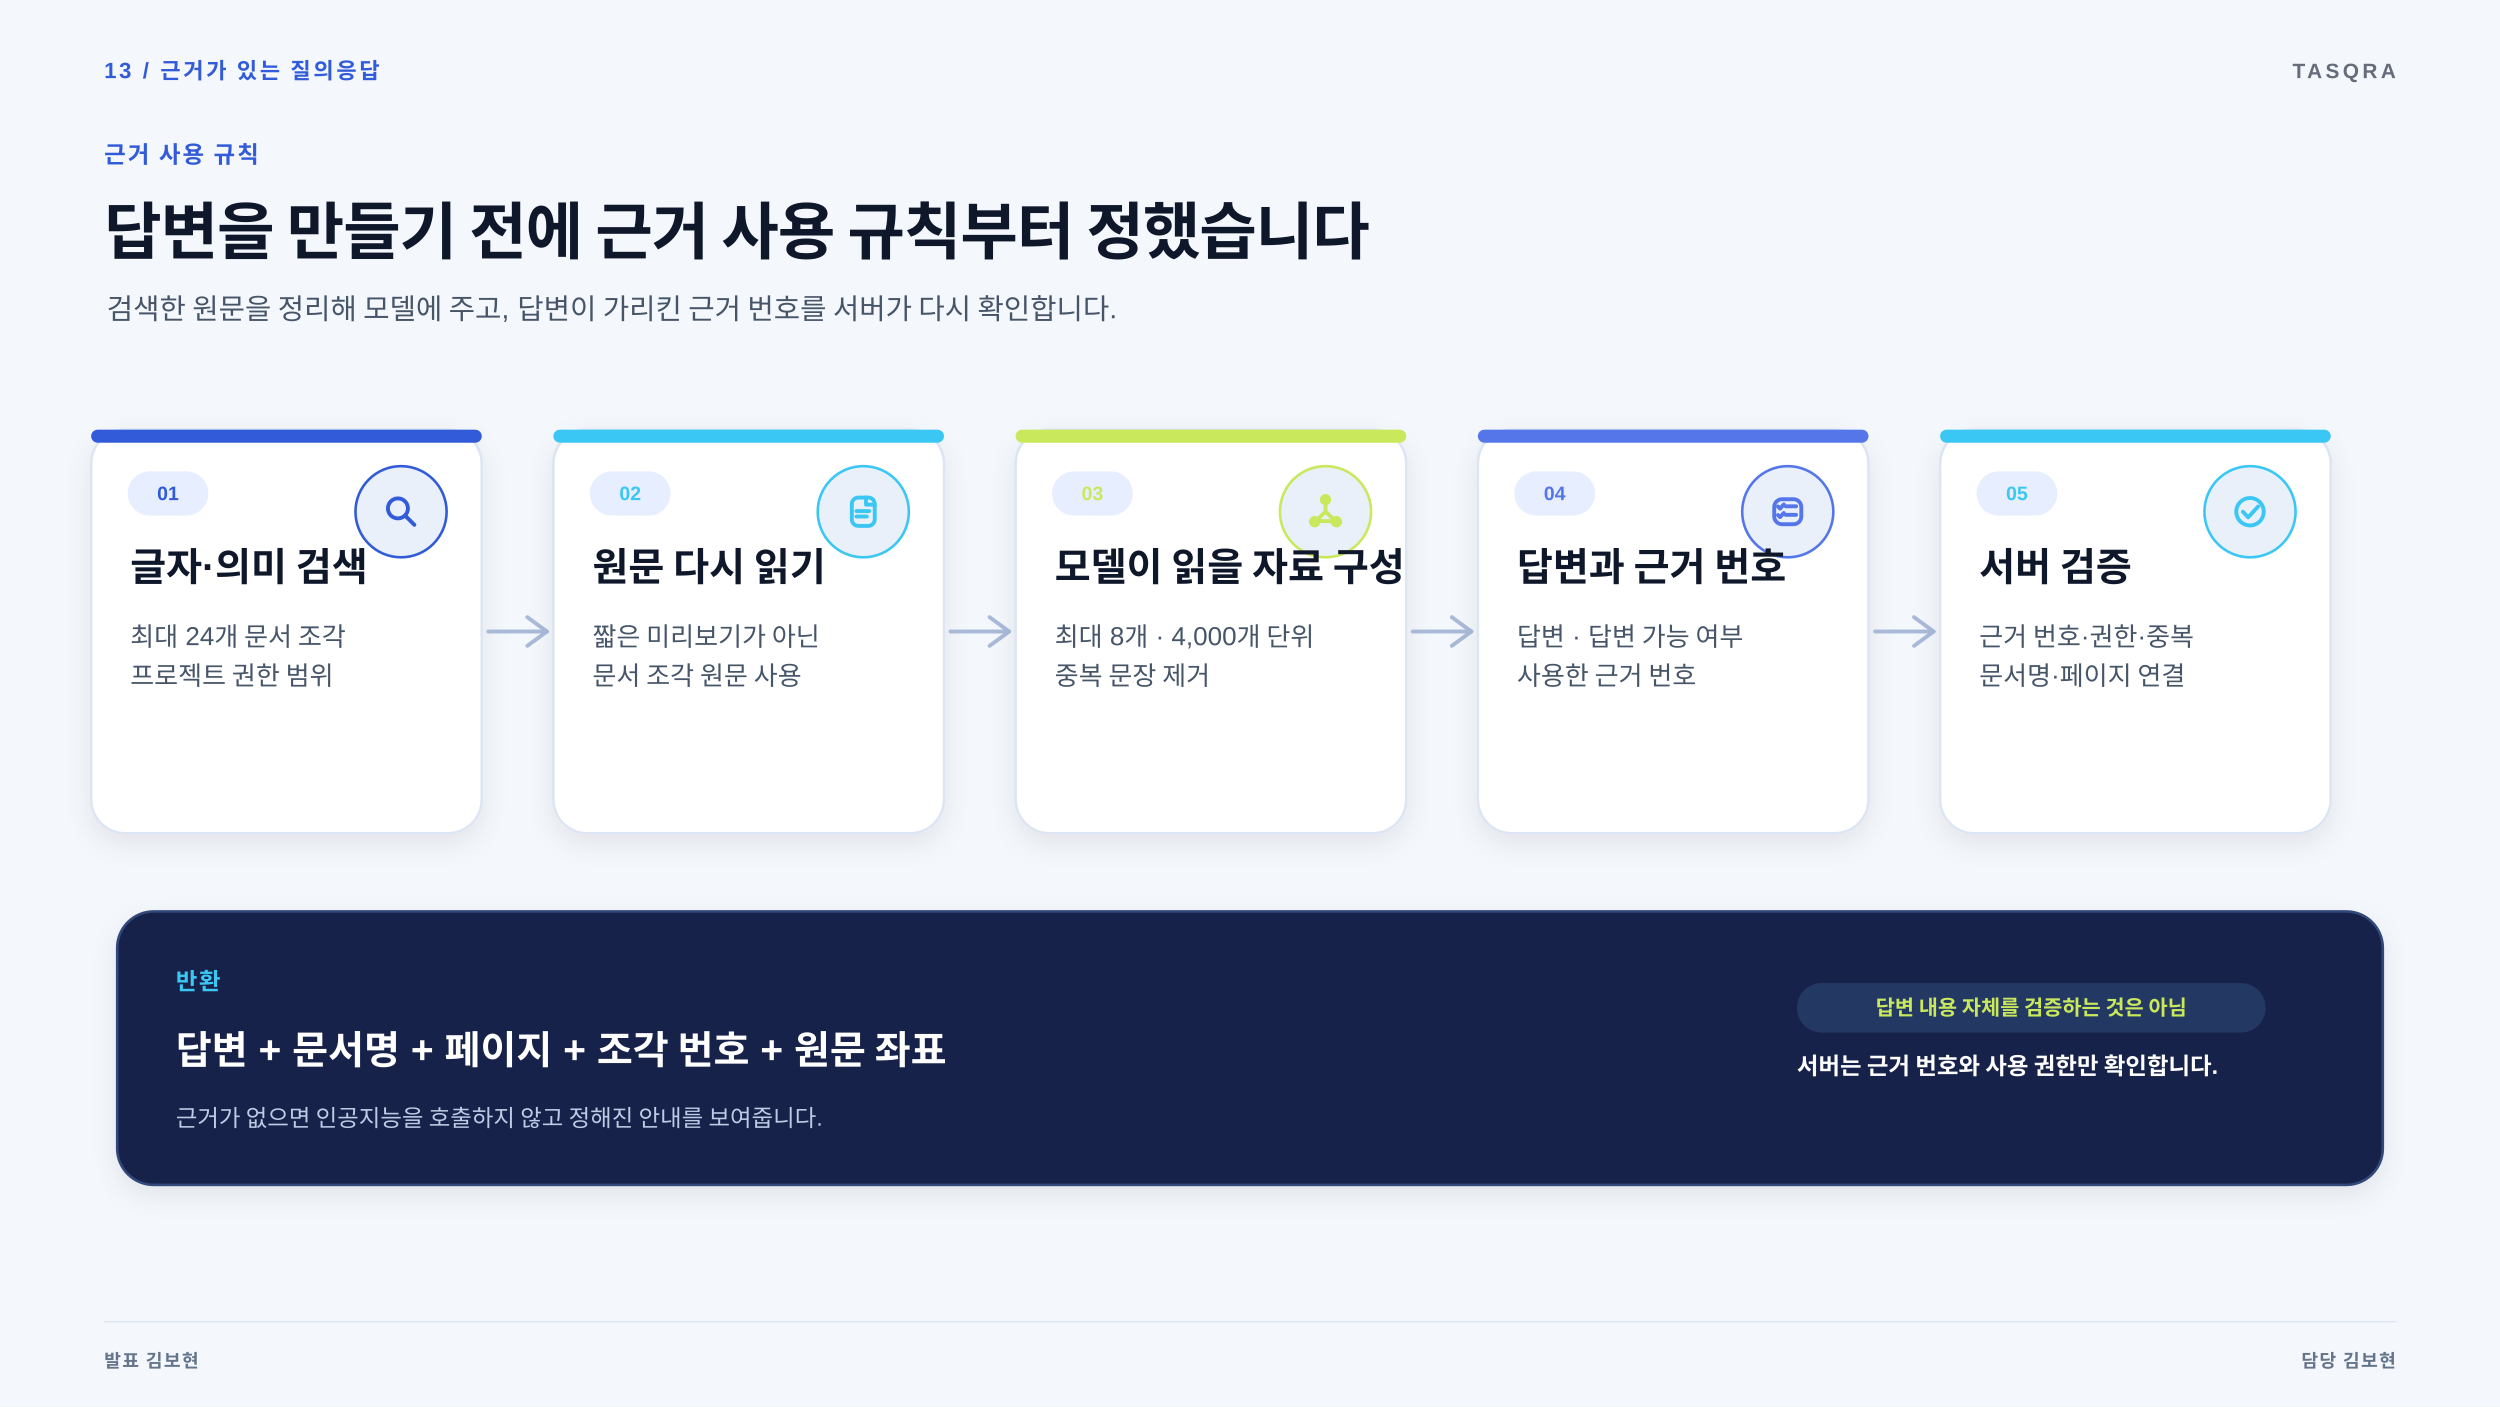
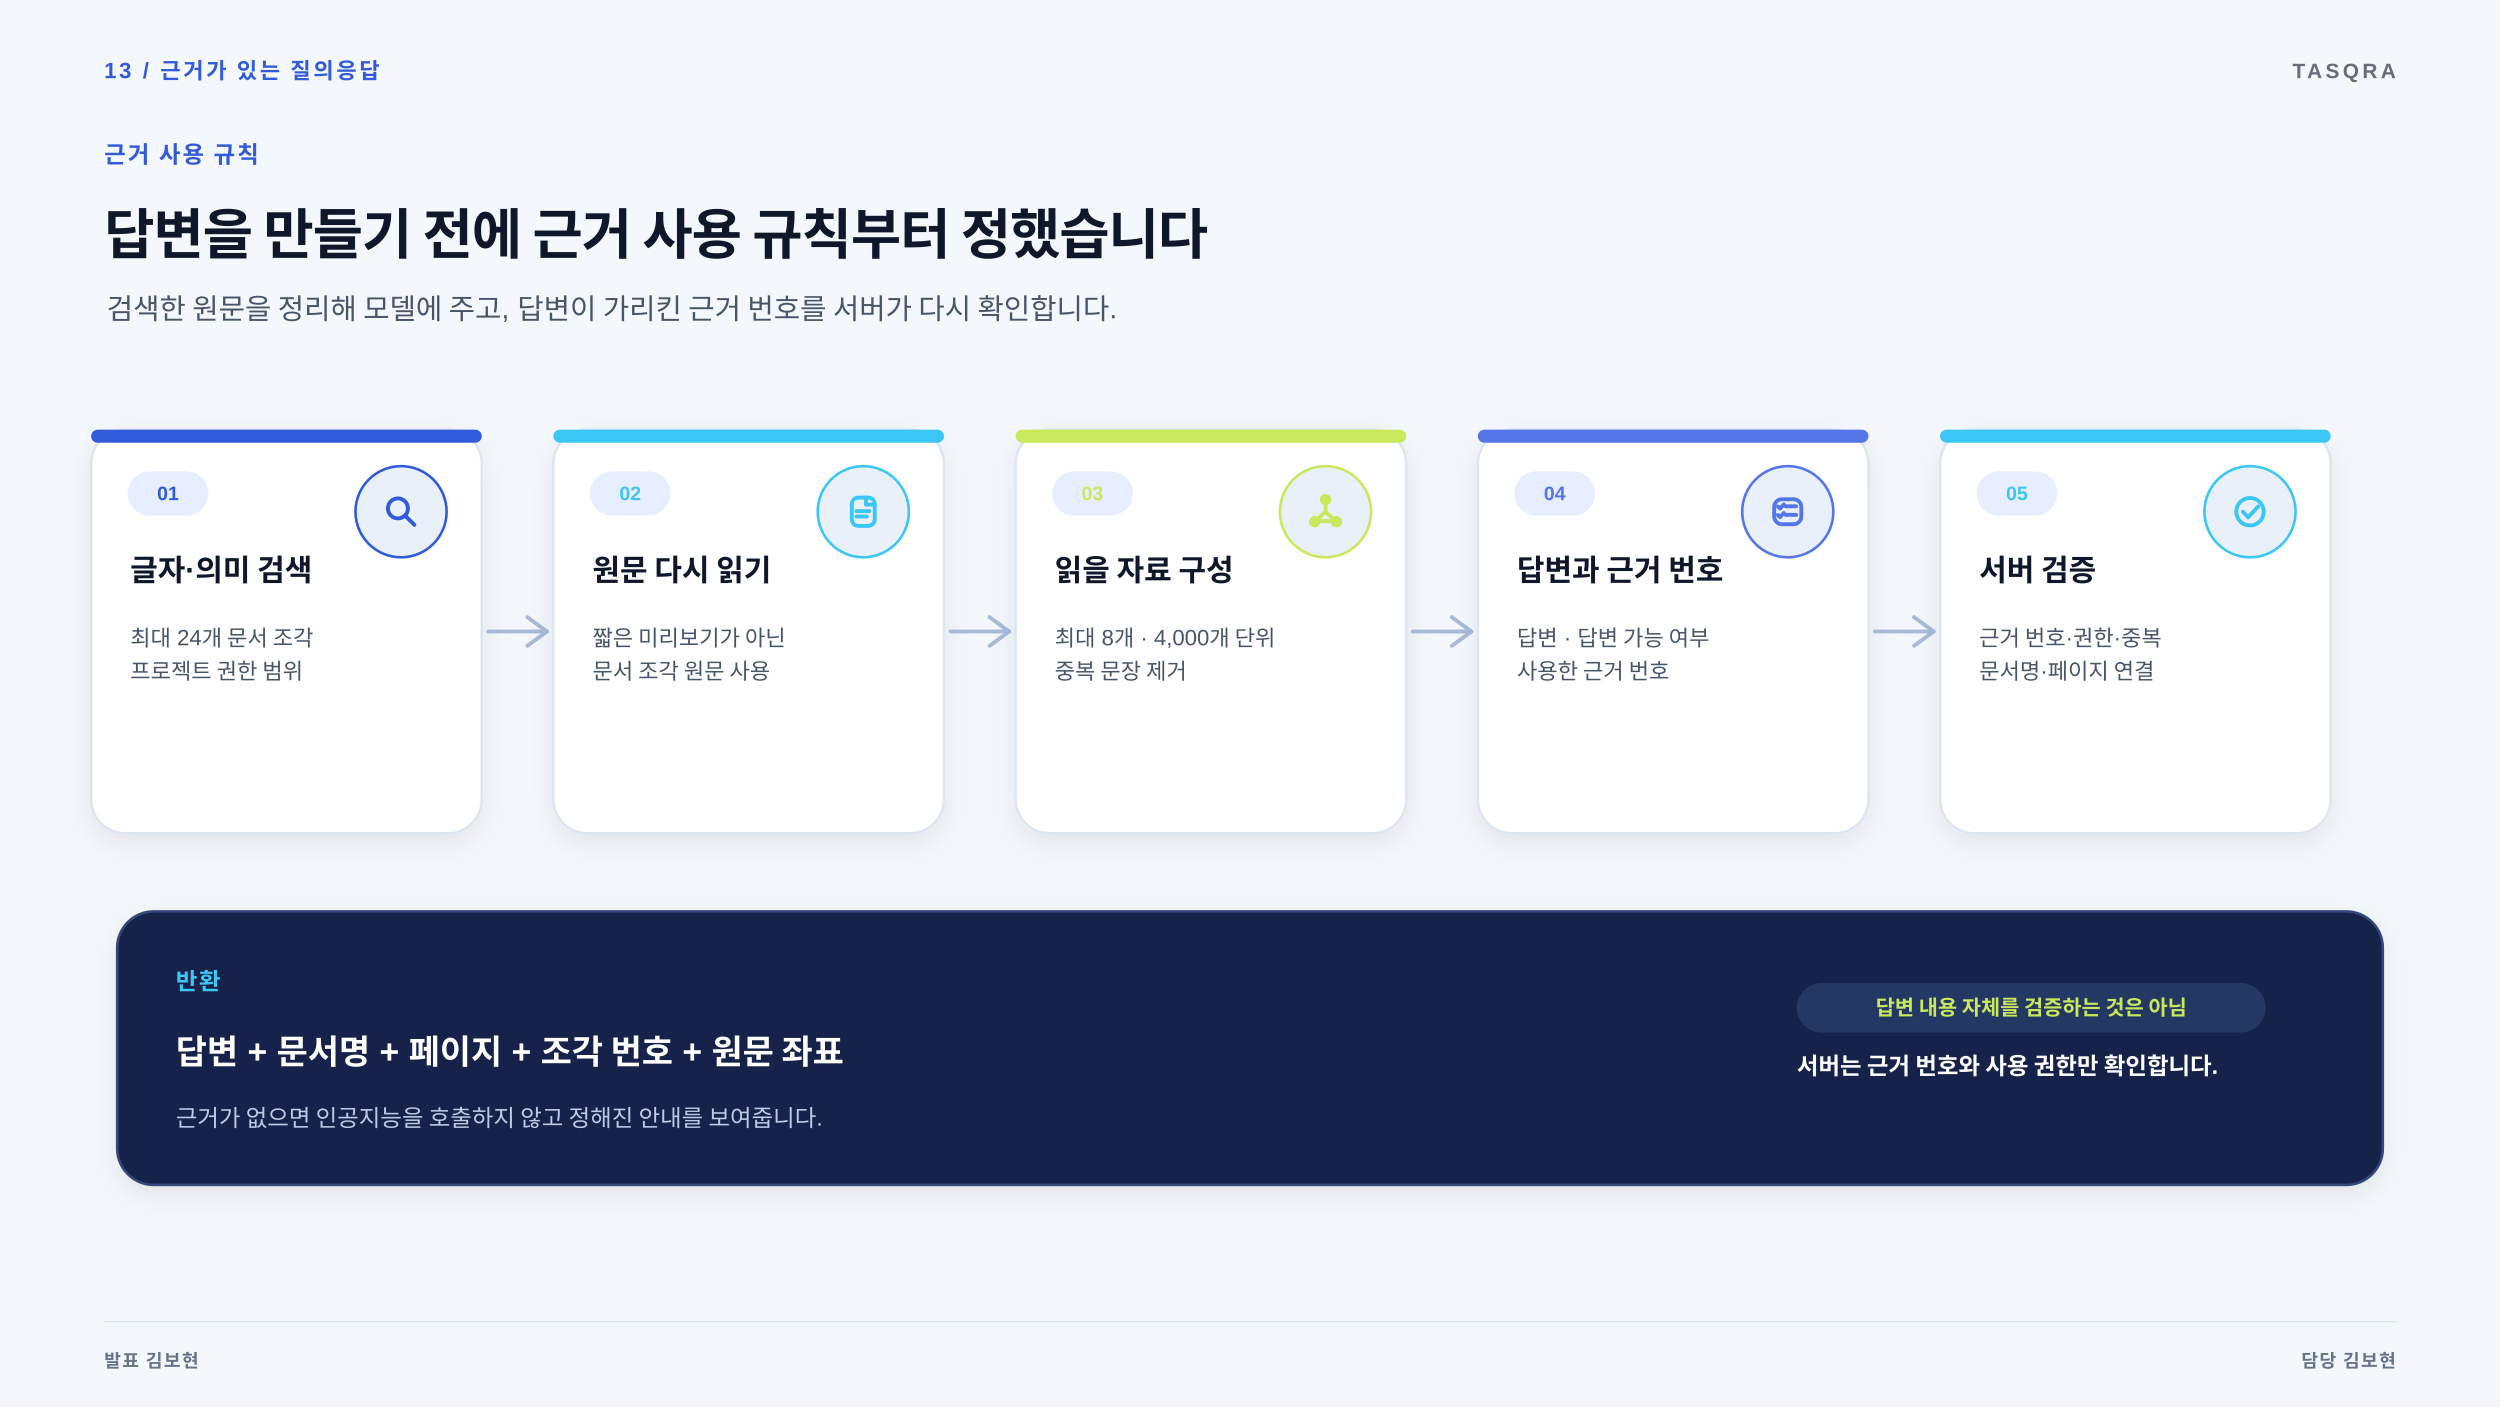
<svg xmlns="http://www.w3.org/2000/svg" width="1920" height="1080" viewBox="0 0 1920 1080">
  <defs>
    <style>@font-face{font-family:NotoKR;src:url("../../포트폴리오/NotoSansKR.ttf") format("truetype");} text{font-family:NotoKR,Arial,sans-serif;}</style>
    <filter id="shadow" x="-20%" y="-20%" width="140%" height="140%">
      <feDropShadow dx="0" dy="12" stdDeviation="16" flood-color="#0E162F" flood-opacity="0.11" />
    </filter>
    <filter id="softShadow" x="-20%" y="-20%" width="140%" height="140%">
      <feDropShadow dx="0" dy="7" stdDeviation="10" flood-color="#0E162F" flood-opacity="0.08" />
    </filter>
  </defs>
  <rect x="0" y="0" width="1920" height="1080" rx="0" fill="#F4F7FC" stroke="none" stroke-width="0" opacity="1" />
  <text x="80" y="60" font-family="NotoKR, Arial, sans-serif" font-size="17" font-weight="800" font-style="normal" fill="#315BD8" text-anchor="start" letter-spacing="2" opacity="1">13  /  근거가 있는 질의응답</text>
  <text x="1840" y="60" font-family="NotoKR, Arial, sans-serif" font-size="16" font-weight="800" font-style="normal" fill="#0F172A" text-anchor="end" letter-spacing="2.6" opacity="0.62">TASQRA</text>
  <line x1="80" y1="1015" x2="1840" y2="1015" stroke="#DCE5F1" stroke-width="1" stroke-linecap="round" opacity="1" />
  <text x="80" y="1050" font-family="NotoKR, Arial, sans-serif" font-size="14" font-weight="700" font-style="normal" fill="#64748B" text-anchor="start" letter-spacing="1" opacity="1">발표  김보현</text>
  <text x="1840" y="1050" font-family="NotoKR, Arial, sans-serif" font-size="14" font-weight="700" font-style="normal" fill="#64748B" text-anchor="end" letter-spacing="1" opacity="1">담당  김보현</text>
  <text x="80" y="125" font-family="NotoKR, Arial, sans-serif" font-size="18" font-weight="800" font-style="normal" fill="#315BD8" text-anchor="start" letter-spacing="1.6" opacity="1">근거 사용 규칙</text>
-   <text x="80" y="195" font-family="NotoKR, Arial, sans-serif" font-size="48" font-weight="800" font-style="normal" fill="#0F172A" text-anchor="start" letter-spacing="-0.8" opacity="1">답변을 만들기 전에 근거 사용 규칙부터 정했습니다</text>
+   <text x="80" y="195" font-family="NotoKR, Arial, sans-serif" font-size="42" font-weight="800" font-style="normal" fill="#0F172A" text-anchor="start" letter-spacing="-0.8" opacity="1">답변을 만들기 전에 근거 사용 규칙부터 정했습니다</text>
  <text x="82" y="245" font-family="NotoKR, Arial, sans-serif" font-size="22" font-weight="500" font-style="normal" fill="#475569" text-anchor="start" letter-spacing="0" opacity="1">검색한 원문을 정리해 모델에 주고, 답변이 가리킨 근거 번호를 서버가 다시 확인합니다.</text>
  <rect x="70" y="330" width="300" height="310" rx="26" fill="#FFFFFF" stroke="#DCE5F1" stroke-width="2" opacity="1" filter="url(#softShadow)" />
  <rect x="70" y="330" width="300" height="10" rx="5" fill="#315BD8" stroke="none" stroke-width="0" opacity="1" />
  <rect x="98" y="362" width="62" height="34" rx="17.0" fill="#E7EEFF" stroke="none" stroke-width="0" opacity="1" />
  <text x="129.0" y="384.1" font-family="NotoKR, Arial, sans-serif" font-size="15" font-weight="700" font-style="normal" fill="#315BD8" text-anchor="middle" letter-spacing="0" opacity="1">01</text>
  <circle cx="308" cy="393" r="35" fill="#EAF0FA" stroke="#315BD8" stroke-width="2" opacity="1" />
  <g fill="none" stroke="#315BD8" stroke-width="3" stroke-linecap="round">
    <circle cx="305.6" cy="390.44" r="7.68" />
    <line x1="311.2" y1="396.04" x2="318.24" y2="403.08" />
  </g>
-   <text x="100" y="446" font-family="NotoKR, Arial, sans-serif" font-size="30" font-weight="800" font-style="normal" fill="#0F172A" text-anchor="start" letter-spacing="0" opacity="1">글자·의미 검색</text>
-   <text x="100" y="496" font-family="NotoKR, Arial, sans-serif" font-size="20" font-weight="500" fill="#475569" text-anchor="start">
+   <text x="100" y="446" font-family="NotoKR, Arial, sans-serif" font-size="23" font-weight="800" font-style="normal" fill="#0F172A" text-anchor="start" letter-spacing="0" opacity="1">글자·의미 검색</text>
+   <text x="100" y="496" font-family="NotoKR, Arial, sans-serif" font-size="17" font-weight="500" fill="#475569" text-anchor="start">
    <tspan x="100" dy="0">최대 24개 문서 조각</tspan>
-     <tspan x="100" dy="30.0">프로젝트 권한 범위</tspan>
+     <tspan x="100" dy="25.5">프로젝트 권한 범위</tspan>
  </text>
  <line x1="375" y1="485" x2="420" y2="485" stroke="#A9BAD9" stroke-width="3" stroke-linecap="round" opacity="1" />
  <path d="M 405 474 L 420 485 L 405 496" fill="none" stroke="#A9BAD9" stroke-width="3" stroke-linecap="round" stroke-linejoin="round" />
  <rect x="425" y="330" width="300" height="310" rx="26" fill="#FFFFFF" stroke="#DCE5F1" stroke-width="2" opacity="1" filter="url(#softShadow)" />
  <rect x="425" y="330" width="300" height="10" rx="5" fill="#3BC7F4" stroke="none" stroke-width="0" opacity="1" />
  <rect x="453" y="362" width="62" height="34" rx="17.0" fill="#E7EEFF" stroke="none" stroke-width="0" opacity="1" />
  <text x="484.0" y="384.1" font-family="NotoKR, Arial, sans-serif" font-size="15" font-weight="700" font-style="normal" fill="#3BC7F4" text-anchor="middle" letter-spacing="0" opacity="1">02</text>
  <circle cx="663" cy="393" r="35" fill="#EAF0FA" stroke="#3BC7F4" stroke-width="2" opacity="1" />
  <g fill="none" stroke="#3BC7F4" stroke-width="3" stroke-linecap="round" stroke-linejoin="round">
    <rect x="654.2" y="382.12" width="17.6" height="21.76" rx="5" />
    <path d="M 665.08 382.12 v 5.44 h 6.72" />
    <line x1="657.72" y1="392.52" x2="667.64" y2="392.52" />
    <line x1="657.72" y1="396.68" x2="665.72" y2="396.68" />
  </g>
-   <text x="455" y="446" font-family="NotoKR, Arial, sans-serif" font-size="30" font-weight="800" font-style="normal" fill="#0F172A" text-anchor="start" letter-spacing="0" opacity="1">원문 다시 읽기</text>
-   <text x="455" y="496" font-family="NotoKR, Arial, sans-serif" font-size="20" font-weight="500" fill="#475569" text-anchor="start">
+   <text x="455" y="446" font-family="NotoKR, Arial, sans-serif" font-size="23" font-weight="800" font-style="normal" fill="#0F172A" text-anchor="start" letter-spacing="0" opacity="1">원문 다시 읽기</text>
+   <text x="455" y="496" font-family="NotoKR, Arial, sans-serif" font-size="17" font-weight="500" fill="#475569" text-anchor="start">
    <tspan x="455" dy="0">짧은 미리보기가 아닌</tspan>
-     <tspan x="455" dy="30.0">문서 조각 원문 사용</tspan>
+     <tspan x="455" dy="25.5">문서 조각 원문 사용</tspan>
  </text>
  <line x1="730" y1="485" x2="775" y2="485" stroke="#A9BAD9" stroke-width="3" stroke-linecap="round" opacity="1" />
  <path d="M 760 474 L 775 485 L 760 496" fill="none" stroke="#A9BAD9" stroke-width="3" stroke-linecap="round" stroke-linejoin="round" />
  <rect x="780" y="330" width="300" height="310" rx="26" fill="#FFFFFF" stroke="#DCE5F1" stroke-width="2" opacity="1" filter="url(#softShadow)" />
  <rect x="780" y="330" width="300" height="10" rx="5" fill="#C9E85B" stroke="none" stroke-width="0" opacity="1" />
  <rect x="808" y="362" width="62" height="34" rx="17.0" fill="#E7EEFF" stroke="none" stroke-width="0" opacity="1" />
  <text x="839.0" y="384.1" font-family="NotoKR, Arial, sans-serif" font-size="15" font-weight="700" font-style="normal" fill="#C9E85B" text-anchor="middle" letter-spacing="0" opacity="1">03</text>
  <circle cx="1018" cy="393" r="35" fill="#EAF0FA" stroke="#C9E85B" stroke-width="2" opacity="1" />
  <g fill="none" stroke="#C9E85B" stroke-width="3" stroke-linecap="round">
    <line x1="1018" y1="384.68" x2="1018" y2="393" />
    <line x1="1010.32" y1="400.2" x2="1025.68" y2="400.2" />
    <line x1="1010.32" y1="400.2" x2="1018" y2="393" />
    <line x1="1025.68" y1="400.2" x2="1018" y2="393" />
    <circle cx="1018" cy="383.72" r="2.88" fill="#C9E85B" />
    <circle cx="1009.68" cy="400.68" r="2.88" fill="#C9E85B" />
    <circle cx="1026.32" cy="400.68" r="2.88" fill="#C9E85B" />
  </g>
-   <text x="810" y="446" font-family="NotoKR, Arial, sans-serif" font-size="30" font-weight="800" font-style="normal" fill="#0F172A" text-anchor="start" letter-spacing="0" opacity="1">모델이 읽을 자료 구성</text>
-   <text x="810" y="496" font-family="NotoKR, Arial, sans-serif" font-size="20" font-weight="500" fill="#475569" text-anchor="start">
+   <text x="810" y="446" font-family="NotoKR, Arial, sans-serif" font-size="23" font-weight="800" font-style="normal" fill="#0F172A" text-anchor="start" letter-spacing="0" opacity="1">읽을 자료 구성</text>
+   <text x="810" y="496" font-family="NotoKR, Arial, sans-serif" font-size="17" font-weight="500" fill="#475569" text-anchor="start">
    <tspan x="810" dy="0">최대 8개 · 4,000개 단위</tspan>
-     <tspan x="810" dy="30.0">중복 문장 제거</tspan>
+     <tspan x="810" dy="25.5">중복 문장 제거</tspan>
  </text>
  <line x1="1085" y1="485" x2="1130" y2="485" stroke="#A9BAD9" stroke-width="3" stroke-linecap="round" opacity="1" />
  <path d="M 1115 474 L 1130 485 L 1115 496" fill="none" stroke="#A9BAD9" stroke-width="3" stroke-linecap="round" stroke-linejoin="round" />
  <rect x="1135" y="330" width="300" height="310" rx="26" fill="#FFFFFF" stroke="#DCE5F1" stroke-width="2" opacity="1" filter="url(#softShadow)" />
  <rect x="1135" y="330" width="300" height="10" rx="5" fill="#5576E8" stroke="none" stroke-width="0" opacity="1" />
  <rect x="1163" y="362" width="62" height="34" rx="17.0" fill="#E7EEFF" stroke="none" stroke-width="0" opacity="1" />
  <text x="1194.0" y="384.1" font-family="NotoKR, Arial, sans-serif" font-size="15" font-weight="700" font-style="normal" fill="#5576E8" text-anchor="middle" letter-spacing="0" opacity="1">04</text>
  <circle cx="1373" cy="393" r="35" fill="#EAF0FA" stroke="#5576E8" stroke-width="2" opacity="1" />
  <g fill="none" stroke="#5576E8" stroke-width="3" stroke-linecap="round" stroke-linejoin="round">
    <rect x="1362.6" y="383.4" width="20.8" height="19.2" rx="6" />
    <path d="M 1365.48 389.0 l 1.6 1.6 l 2.88 -3.2" />
    <line x1="1371.4" y1="388.84" x2="1379.4" y2="388.84" />
    <path d="M 1365.48 395.56 l 1.6 1.6 l 2.88 -3.2" />
    <line x1="1371.4" y1="395.4" x2="1379.4" y2="395.4" />
  </g>
-   <text x="1165" y="446" font-family="NotoKR, Arial, sans-serif" font-size="30" font-weight="800" font-style="normal" fill="#0F172A" text-anchor="start" letter-spacing="0" opacity="1">답변과 근거 번호</text>
-   <text x="1165" y="496" font-family="NotoKR, Arial, sans-serif" font-size="20" font-weight="500" fill="#475569" text-anchor="start">
+   <text x="1165" y="446" font-family="NotoKR, Arial, sans-serif" font-size="23" font-weight="800" font-style="normal" fill="#0F172A" text-anchor="start" letter-spacing="0" opacity="1">답변과 근거 번호</text>
+   <text x="1165" y="496" font-family="NotoKR, Arial, sans-serif" font-size="17" font-weight="500" fill="#475569" text-anchor="start">
    <tspan x="1165" dy="0">답변 · 답변 가능 여부</tspan>
-     <tspan x="1165" dy="30.0">사용한 근거 번호</tspan>
+     <tspan x="1165" dy="25.5">사용한 근거 번호</tspan>
  </text>
  <line x1="1440" y1="485" x2="1485" y2="485" stroke="#A9BAD9" stroke-width="3" stroke-linecap="round" opacity="1" />
  <path d="M 1470 474 L 1485 485 L 1470 496" fill="none" stroke="#A9BAD9" stroke-width="3" stroke-linecap="round" stroke-linejoin="round" />
  <rect x="1490" y="330" width="300" height="310" rx="26" fill="#FFFFFF" stroke="#DCE5F1" stroke-width="2" opacity="1" filter="url(#softShadow)" />
  <rect x="1490" y="330" width="300" height="10" rx="5" fill="#3BC7F4" stroke="none" stroke-width="0" opacity="1" />
  <rect x="1518" y="362" width="62" height="34" rx="17.0" fill="#E7EEFF" stroke="none" stroke-width="0" opacity="1" />
  <text x="1549.0" y="384.1" font-family="NotoKR, Arial, sans-serif" font-size="15" font-weight="700" font-style="normal" fill="#3BC7F4" text-anchor="middle" letter-spacing="0" opacity="1">05</text>
  <circle cx="1728" cy="393" r="35" fill="#EAF0FA" stroke="#3BC7F4" stroke-width="2" opacity="1" />
  <g fill="none" stroke="#3BC7F4" stroke-width="3" stroke-linecap="round" stroke-linejoin="round">
    <circle cx="1728" cy="393" r="10.56" />
    <path d="M 1722.56 393 l 4.0 4.32 l 7.68 -8.32" />
  </g>
-   <text x="1520" y="446" font-family="NotoKR, Arial, sans-serif" font-size="30" font-weight="800" font-style="normal" fill="#0F172A" text-anchor="start" letter-spacing="0" opacity="1">서버 검증</text>
-   <text x="1520" y="496" font-family="NotoKR, Arial, sans-serif" font-size="20" font-weight="500" fill="#475569" text-anchor="start">
+   <text x="1520" y="446" font-family="NotoKR, Arial, sans-serif" font-size="23" font-weight="800" font-style="normal" fill="#0F172A" text-anchor="start" letter-spacing="0" opacity="1">서버 검증</text>
+   <text x="1520" y="496" font-family="NotoKR, Arial, sans-serif" font-size="17" font-weight="500" fill="#475569" text-anchor="start">
    <tspan x="1520" dy="0">근거 번호·권한·중복</tspan>
-     <tspan x="1520" dy="30.0">문서명·페이지 연결</tspan>
+     <tspan x="1520" dy="25.5">문서명·페이지 연결</tspan>
  </text>
  <rect x="90" y="700" width="1740" height="210" rx="28" fill="#16234A" stroke="#31477A" stroke-width="2" opacity="1" filter="url(#softShadow)" />
  <text x="135" y="760" font-family="NotoKR, Arial, sans-serif" font-size="18" font-weight="800" font-style="normal" fill="#3BC7F4" text-anchor="start" letter-spacing="1.2" opacity="1">반환</text>
-   <text x="135" y="817" font-family="NotoKR, Arial, sans-serif" font-size="30" font-weight="800" font-style="normal" fill="#FFFFFF" text-anchor="start" letter-spacing="0" opacity="1">답변 + 문서명 + 페이지 + 조각 번호 + 원문 좌표</text>
+   <text x="135" y="817" font-family="NotoKR, Arial, sans-serif" font-size="26" font-weight="800" font-style="normal" fill="#FFFFFF" text-anchor="start" letter-spacing="0" opacity="1">답변 + 문서명 + 페이지 + 조각 번호 + 원문 좌표</text>
  <text x="135" y="865" font-family="NotoKR, Arial, sans-serif" font-size="18" font-weight="500" font-style="normal" fill="#BFCBE5" text-anchor="start" letter-spacing="0" opacity="1">근거가 없으면 인공지능을 호출하지 않고 정해진 안내를 보여줍니다.</text>
  <rect x="1380" y="755" width="360" height="38" rx="19.0" fill="#243864" stroke="none" stroke-width="0" opacity="1" />
  <text x="1560.0" y="779.44" font-family="NotoKR, Arial, sans-serif" font-size="16" font-weight="700" font-style="normal" fill="#C9E85B" text-anchor="middle" letter-spacing="0" opacity="1">답변 내용 자체를 검증하는 것은 아님</text>
  <text x="1380" y="825" font-family="NotoKR, Arial, sans-serif" font-size="18" font-weight="600" font-style="normal" fill="#FFFFFF" text-anchor="start" letter-spacing="0" opacity="1">서버는 근거 번호와 사용 권한만 확인합니다.</text>
</svg>
